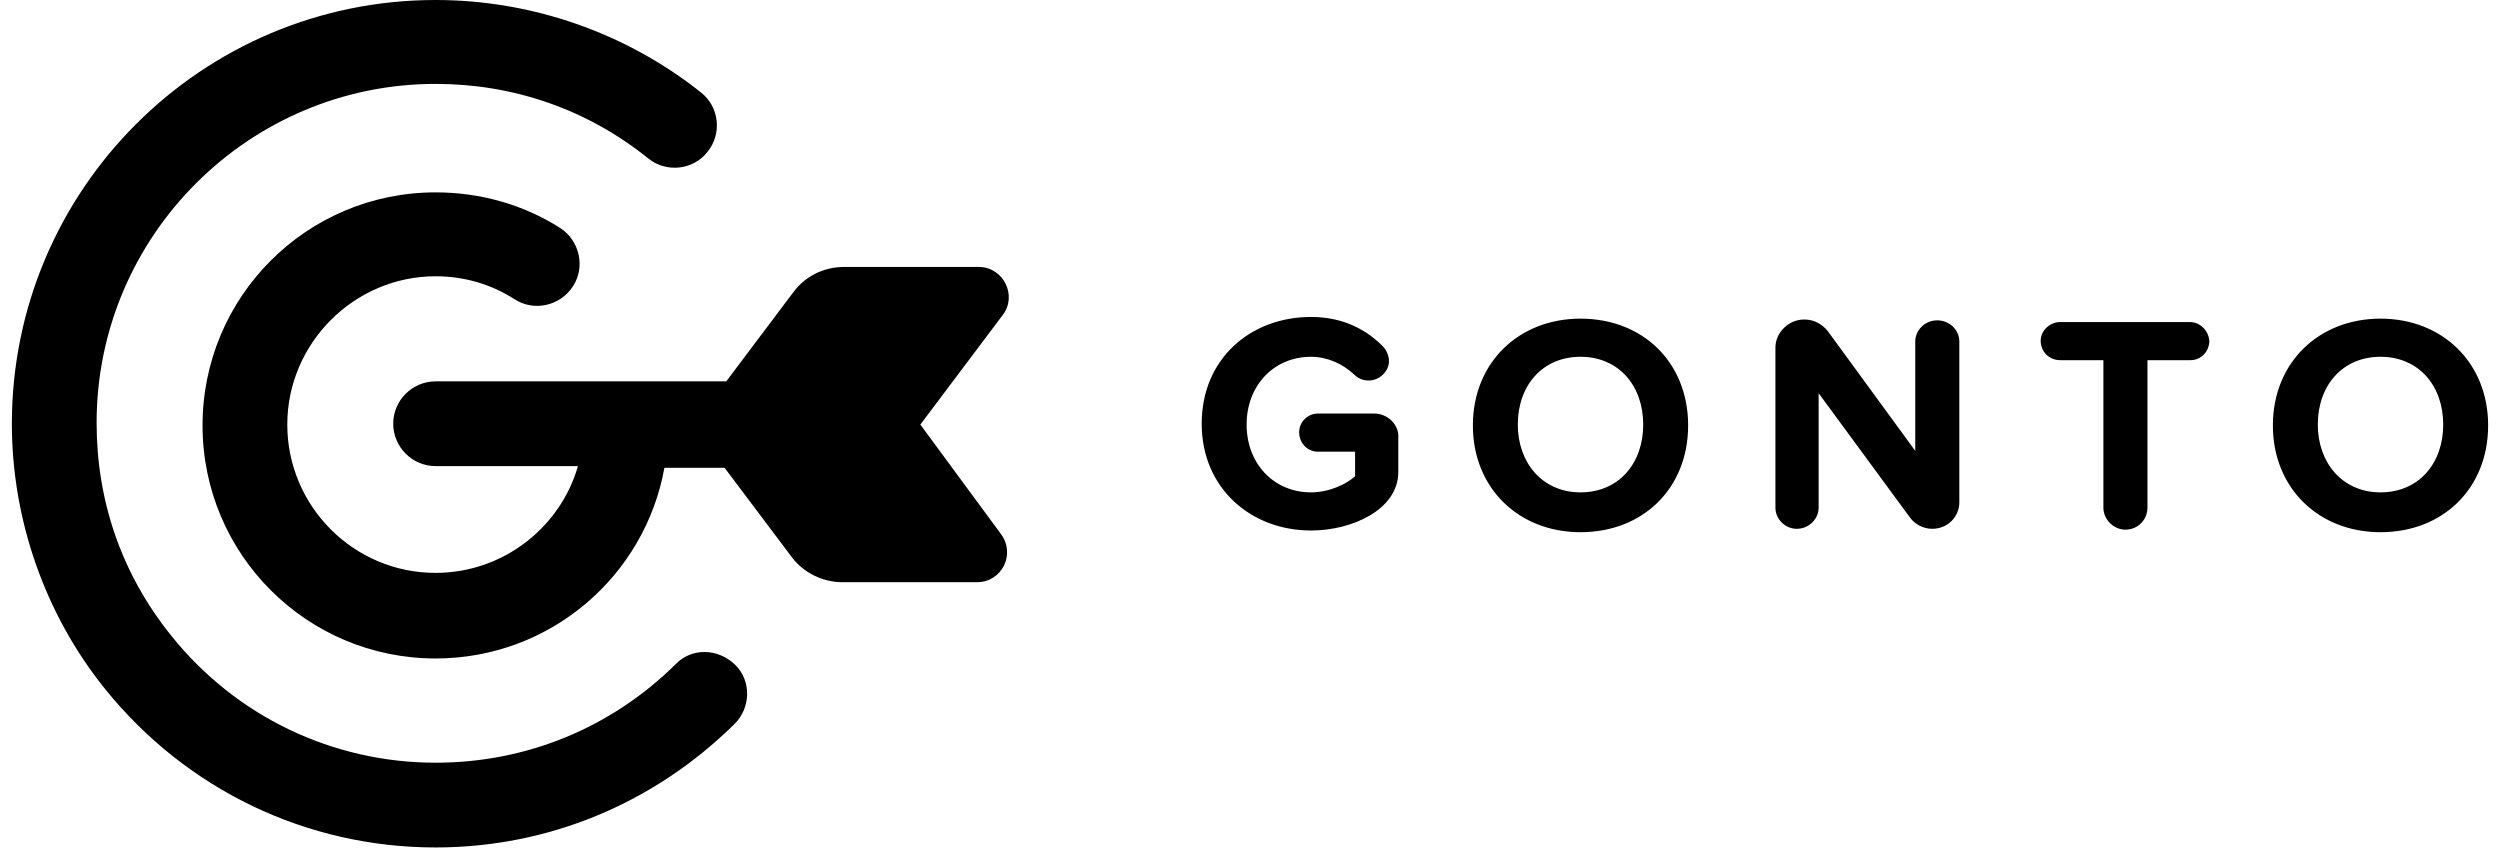
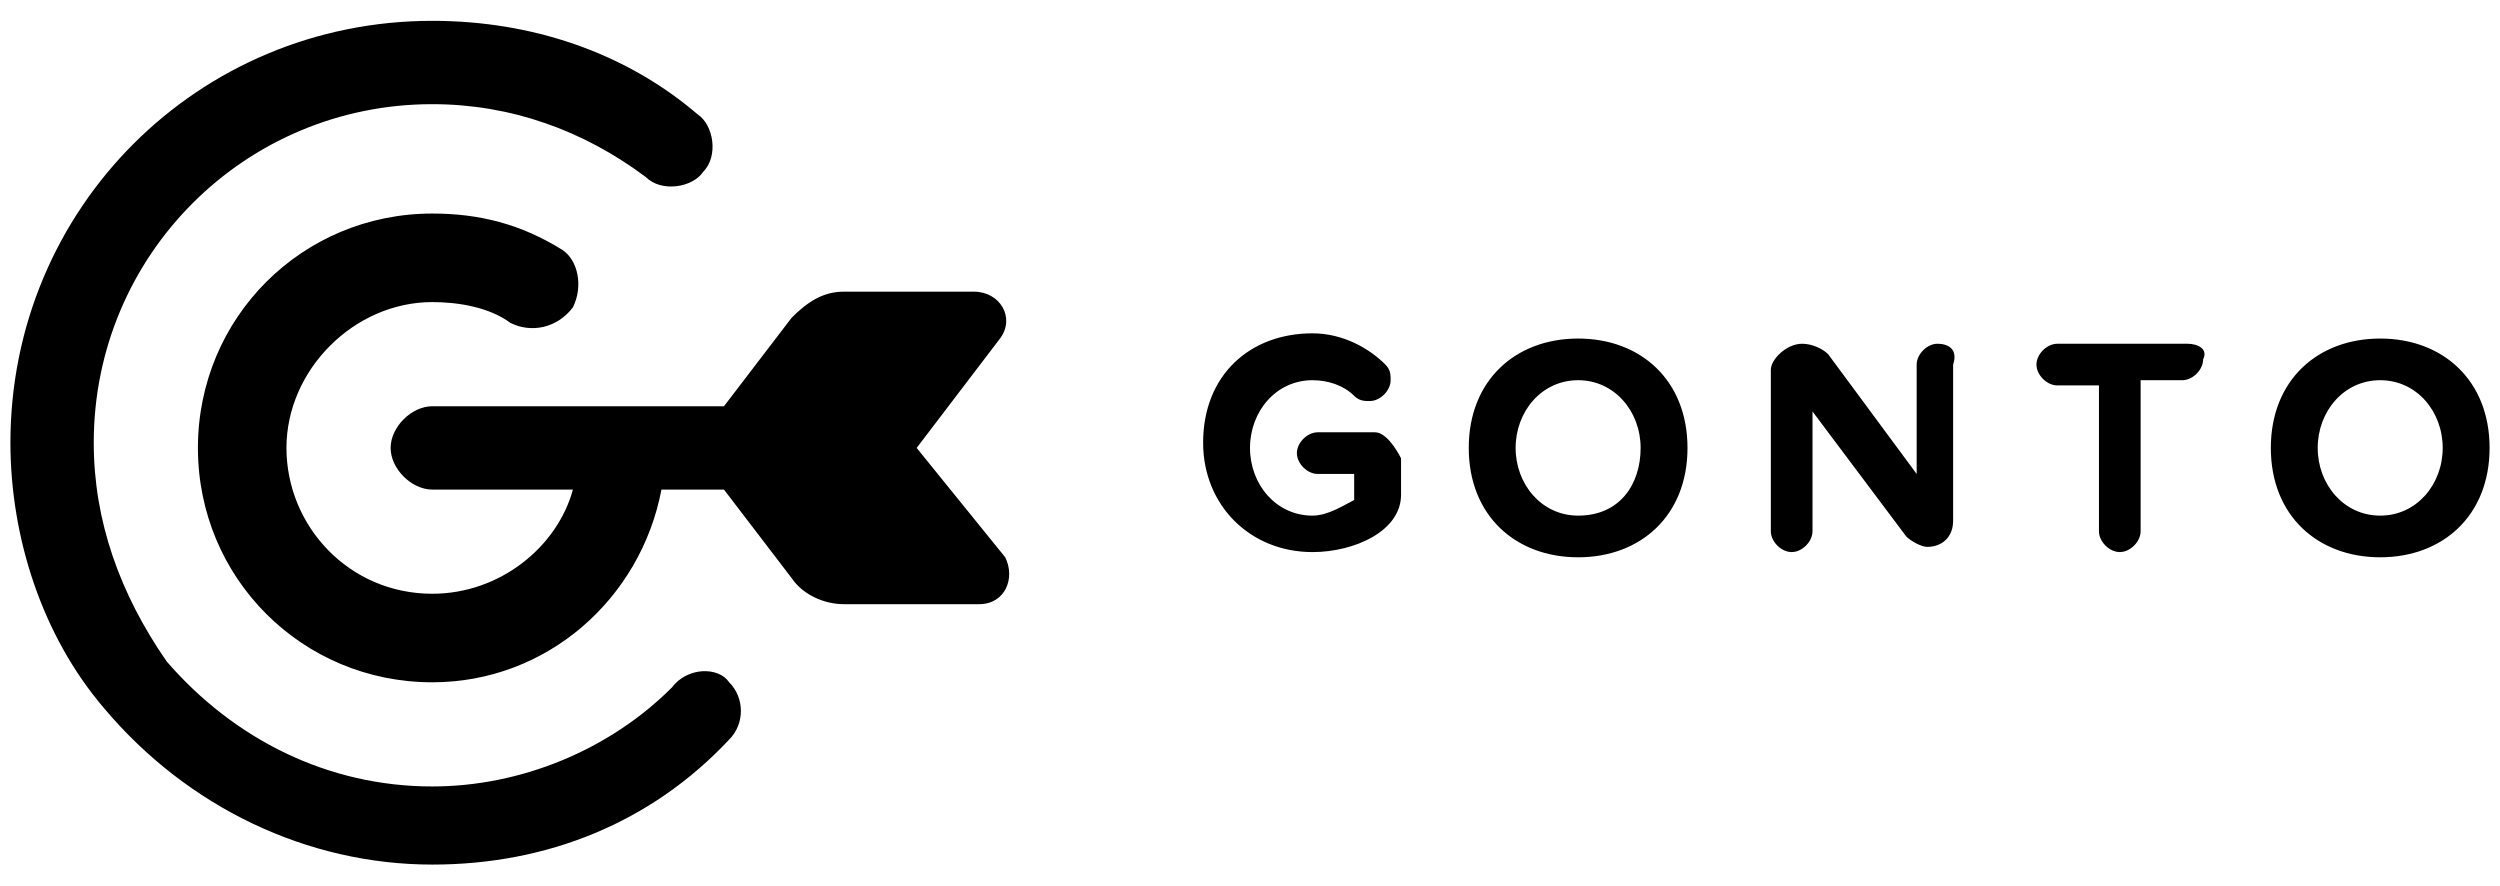
- <svg xmlns="http://www.w3.org/2000/svg" version="1.1" id="Layer_1" x="0px" y="0px" viewBox="0 0 295 100" style="enable-background:new 0 0 295 100;" xml:space="preserve" preserveAspectRatio="xMidYMin">
-   <g>
-     <path d="M108.6,50.1l9.7-12.9c1.8-2.3,0.1-5.7-2.8-5.7H99.6c-2.4,0-4.6,1.1-6,3l-7.9,10.5H51.4c-2.7,0-5,2.2-5,5c0,2.7,2.2,5,5,5   h16.8c-2.1,7.3-8.9,12.6-16.8,12.6c-9.7,0-17.5-7.9-17.5-17.5s7.9-17.5,17.5-17.5c3.3,0,6.5,0.9,9.3,2.7c2.3,1.5,5.4,0.8,6.9-1.5   c1.5-2.3,0.8-5.4-1.5-6.9c-4.4-2.8-9.5-4.2-14.7-4.2c-15.2,0-27.5,12.3-27.5,27.5s12.3,27.5,27.5,27.5c13.5,0,24.7-9.7,27-22.5h7.1   l7.9,10.5c1.4,1.9,3.7,3,6,3h15.9c2.9,0,4.6-3.3,2.8-5.7L108.6,50.1z M79.7,78.4C72.1,85.9,62.1,90,51.4,90   c-12.2,0-23.6-5.5-31.2-15c-5.8-7.2-8.8-15.8-8.8-25.1c0-22.1,18-40,40-40c9.2,0,17.9,3,25.1,8.8c2.1,1.7,5.3,1.4,7-0.8   c1.7-2.1,1.4-5.3-0.8-7C73.9,3.9,62.8,0,51.4,0c-27.6,0-50,22.4-50,50c0,11.3,3.9,22.5,11,31.3C22,93.2,36.2,100,51.4,100   c13.3,0,25.8-5.2,35.3-14.6c1.9-1.9,2-5.1,0-7S81.6,76.4,79.7,78.4z" />
-     <path d="M162.2,48.8h-6.7c-1.2,0-2.2,1-2.2,2.2c0,1.3,1,2.3,2.2,2.3h4.4v2.9c-1,0.9-3,1.9-5.2,1.9c-4.4,0-7.6-3.4-7.6-8   s3.2-8,7.6-8c1.9,0,3.7,0.8,5.1,2.1c0.5,0.5,1.1,0.7,1.7,0.7c1.3,0,2.4-1.1,2.4-2.3c0-0.5-0.2-1.1-0.6-1.6c-1.9-2-4.7-3.6-8.6-3.6   c-7.1,0-12.9,4.9-12.9,12.6c0,7.6,5.8,12.6,12.9,12.6c4.9,0,10.3-2.5,10.3-6.9v-4.1C165.1,50.2,163.8,48.8,162.2,48.8z M186.5,37.6   c-7.3,0-12.7,5.2-12.7,12.6s5.4,12.6,12.7,12.6c7.4,0,12.7-5.2,12.7-12.6S193.9,37.6,186.5,37.6z M186.5,58.1c-4.5,0-7.4-3.5-7.4-8   c0-4.6,2.9-8,7.4-8c4.5,0,7.4,3.4,7.4,8C193.9,54.7,191,58.1,186.5,58.1z M228.6,37.8c-1.5,0-2.6,1.2-2.6,2.5v12.9l-10.3-14.1   c-0.7-0.9-1.7-1.4-2.8-1.4c-1.9,0-3.4,1.6-3.4,3.3v18.9c0,1.4,1.2,2.5,2.5,2.5c1.5,0,2.6-1.2,2.6-2.5V46.4l10.8,14.7   c0.6,0.8,1.6,1.3,2.6,1.3c1.9,0,3.2-1.5,3.2-3.1v-19C231.2,38.9,230,37.8,228.6,37.8z M258.4,38h-15.3c-1.2,0-2.3,1-2.3,2.2   c0,1.3,1,2.3,2.3,2.3h5.1v17.4c0,1.4,1.2,2.6,2.6,2.6c1.5,0,2.6-1.2,2.6-2.6V42.5h5.1c1.2,0,2.2-1,2.2-2.3   C260.6,39,259.6,38,258.4,38z M280.9,37.6c-7.3,0-12.7,5.2-12.7,12.6s5.4,12.6,12.7,12.6c7.4,0,12.7-5.2,12.7-12.6   S288.2,37.6,280.9,37.6z M280.9,58.1c-4.5,0-7.4-3.5-7.4-8c0-4.6,2.9-8,7.4-8c4.5,0,7.4,3.4,7.4,8   C288.3,54.7,285.4,58.1,280.9,58.1z" />
+ <svg xmlns="http://www.w3.org/2000/svg" version="1.1" id="Layer_1" x="0px" y="0px" viewBox="-0.2 -0.4 48 17" style="enable-background:new -0.2 -0.4 48 17;" xml:space="preserve">
+   <g class="shape">
+     <path d="M17.4,8.2L19,6.1c0.3-0.4,0-0.9-0.5-0.9H16c-0.4,0-0.7,0.2-1,0.5l-1.3,1.7H8.1c-0.4,0-0.8,0.4-0.8,0.8   c0,0.4,0.4,0.8,0.8,0.8h2.7C10.5,10.1,9.4,11,8.1,11c-1.6,0-2.8-1.3-2.8-2.8s1.3-2.8,2.8-2.8c0.5,0,1.1,0.1,1.5,0.4   C10,6,10.5,5.9,10.8,5.5c0.2-0.4,0.1-0.9-0.2-1.1C9.8,3.9,9,3.7,8.1,3.7c-2.5,0-4.5,2-4.5,4.5s2,4.5,4.5,4.5c2.2,0,4-1.6,4.4-3.7   h1.2l1.3,1.7c0.2,0.3,0.6,0.5,1,0.5h2.6c0.5,0,0.7-0.5,0.5-0.9L17.4,8.2z M12.7,12.8c-1.2,1.2-2.9,1.9-4.6,1.9   c-2,0-3.8-0.9-5.1-2.4C2.1,11,1.6,9.6,1.6,8.1c0-3.6,2.9-6.5,6.5-6.5c1.5,0,2.9,0.5,4.1,1.4c0.3,0.3,0.9,0.2,1.1-0.1   c0.3-0.3,0.2-0.9-0.1-1.1C11.8,0.6,10,0,8.1,0C3.6,0,0,3.6,0,8.1c0,1.8,0.6,3.7,1.8,5.1c1.6,1.9,3.9,3,6.3,3c2.2,0,4.2-0.8,5.7-2.4   c0.3-0.3,0.3-0.8,0-1.1C13.6,12.4,13,12.4,12.7,12.8z" />
+     <path d="M26.2,7.9h-1.1c-0.2,0-0.4,0.2-0.4,0.4c0,0.2,0.2,0.4,0.4,0.4h0.7v0.5c-0.2,0.1-0.5,0.3-0.8,0.3c-0.7,0-1.2-0.6-1.2-1.3   c0-0.7,0.5-1.3,1.2-1.3c0.3,0,0.6,0.1,0.8,0.3c0.1,0.1,0.2,0.1,0.3,0.1c0.2,0,0.4-0.2,0.4-0.4c0-0.1,0-0.2-0.1-0.3   c-0.3-0.3-0.8-0.6-1.4-0.6c-1.2,0-2.1,0.8-2.1,2.1c0,1.2,0.9,2.1,2.1,2.1c0.8,0,1.7-0.4,1.7-1.1V8.4C26.6,8.2,26.4,7.9,26.2,7.9z    M30.1,6.1c-1.2,0-2.1,0.8-2.1,2.1s0.9,2.1,2.1,2.1c1.2,0,2.1-0.8,2.1-2.1S31.3,6.1,30.1,6.1z M30.1,9.5c-0.7,0-1.2-0.6-1.2-1.3   c0-0.7,0.5-1.3,1.2-1.3c0.7,0,1.2,0.6,1.2,1.3S30.9,9.5,30.1,9.5z M37,6.2c-0.2,0-0.4,0.2-0.4,0.4v2.1l-1.7-2.3   c-0.1-0.1-0.3-0.2-0.5-0.2c-0.3,0-0.6,0.3-0.6,0.5v3.1c0,0.2,0.2,0.4,0.4,0.4c0.2,0,0.4-0.2,0.4-0.4V7.5l1.8,2.4   c0.1,0.1,0.3,0.2,0.4,0.2c0.3,0,0.5-0.2,0.5-0.5V6.6C37.4,6.3,37.2,6.2,37,6.2z M41.8,6.2h-2.5c-0.2,0-0.4,0.2-0.4,0.4   c0,0.2,0.2,0.4,0.4,0.4h0.8v2.8c0,0.2,0.2,0.4,0.4,0.4c0.2,0,0.4-0.2,0.4-0.4V6.9h0.8c0.2,0,0.4-0.2,0.4-0.4   C42.2,6.3,42,6.2,41.8,6.2z M45.5,6.1c-1.2,0-2.1,0.8-2.1,2.1s0.9,2.1,2.1,2.1c1.2,0,2.1-0.8,2.1-2.1S46.7,6.1,45.5,6.1z M45.5,9.5   c-0.7,0-1.2-0.6-1.2-1.3c0-0.7,0.5-1.3,1.2-1.3s1.2,0.6,1.2,1.3S46.2,9.5,45.5,9.5z" />
  </g>
</svg>
